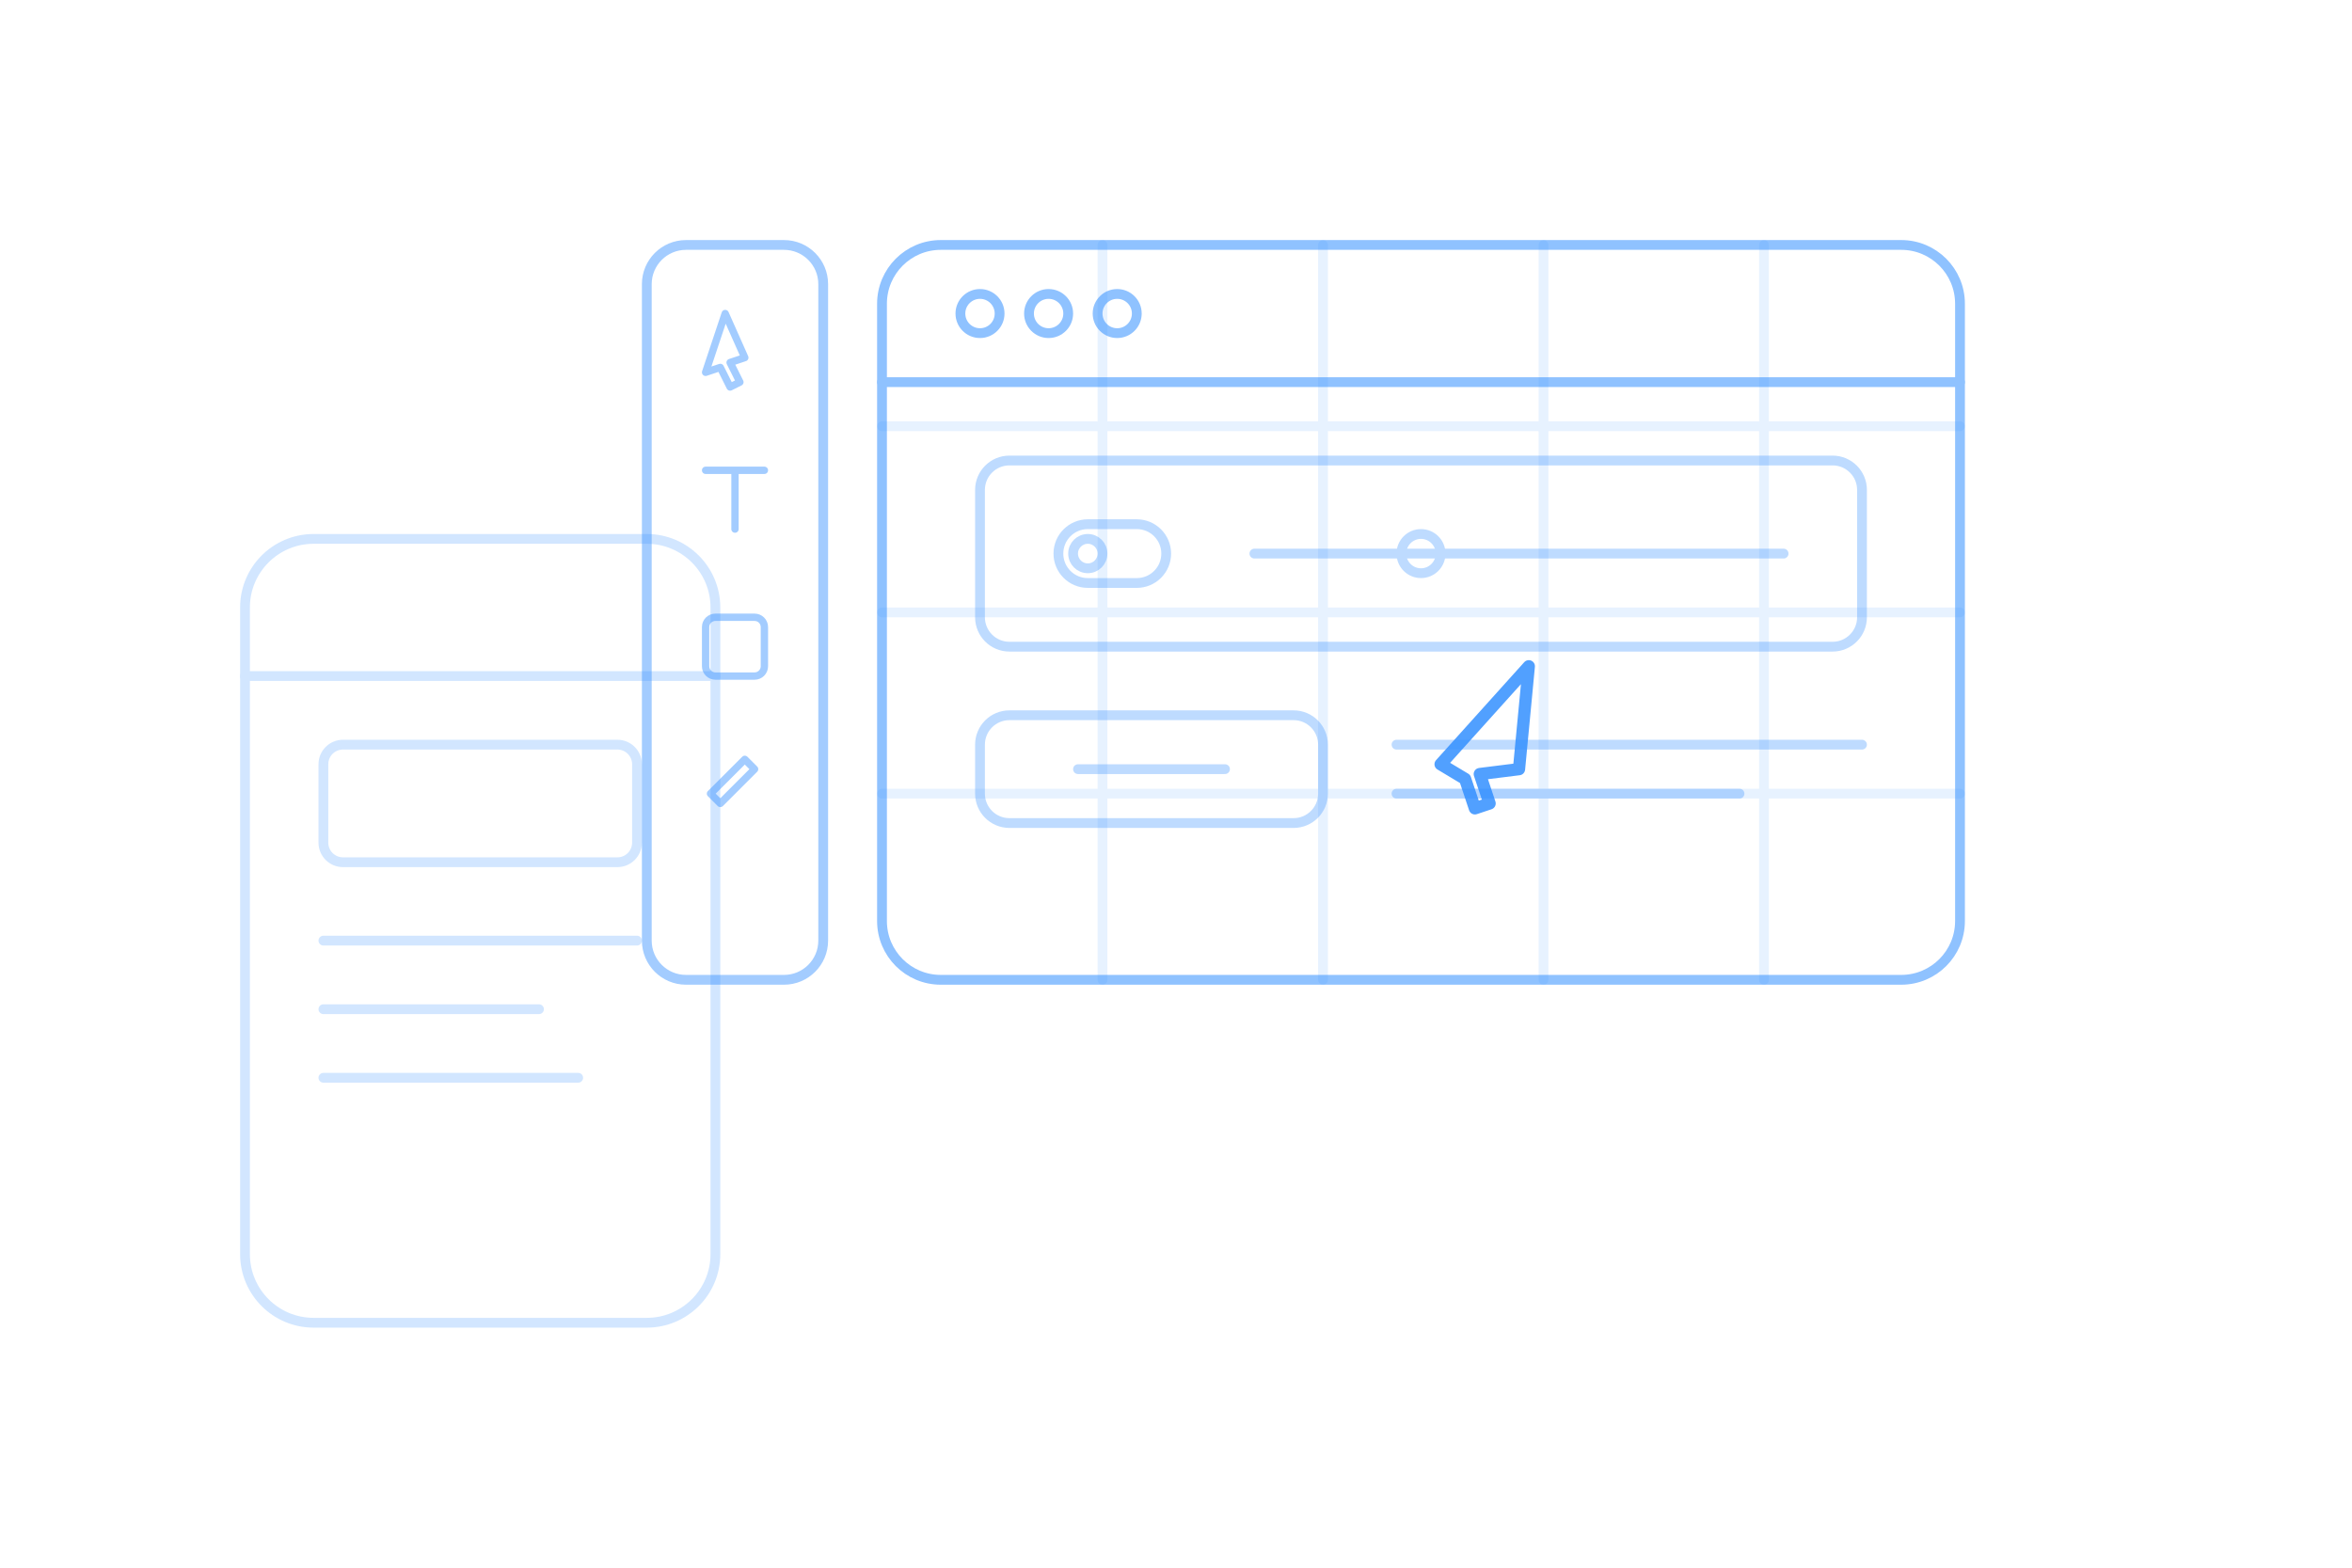
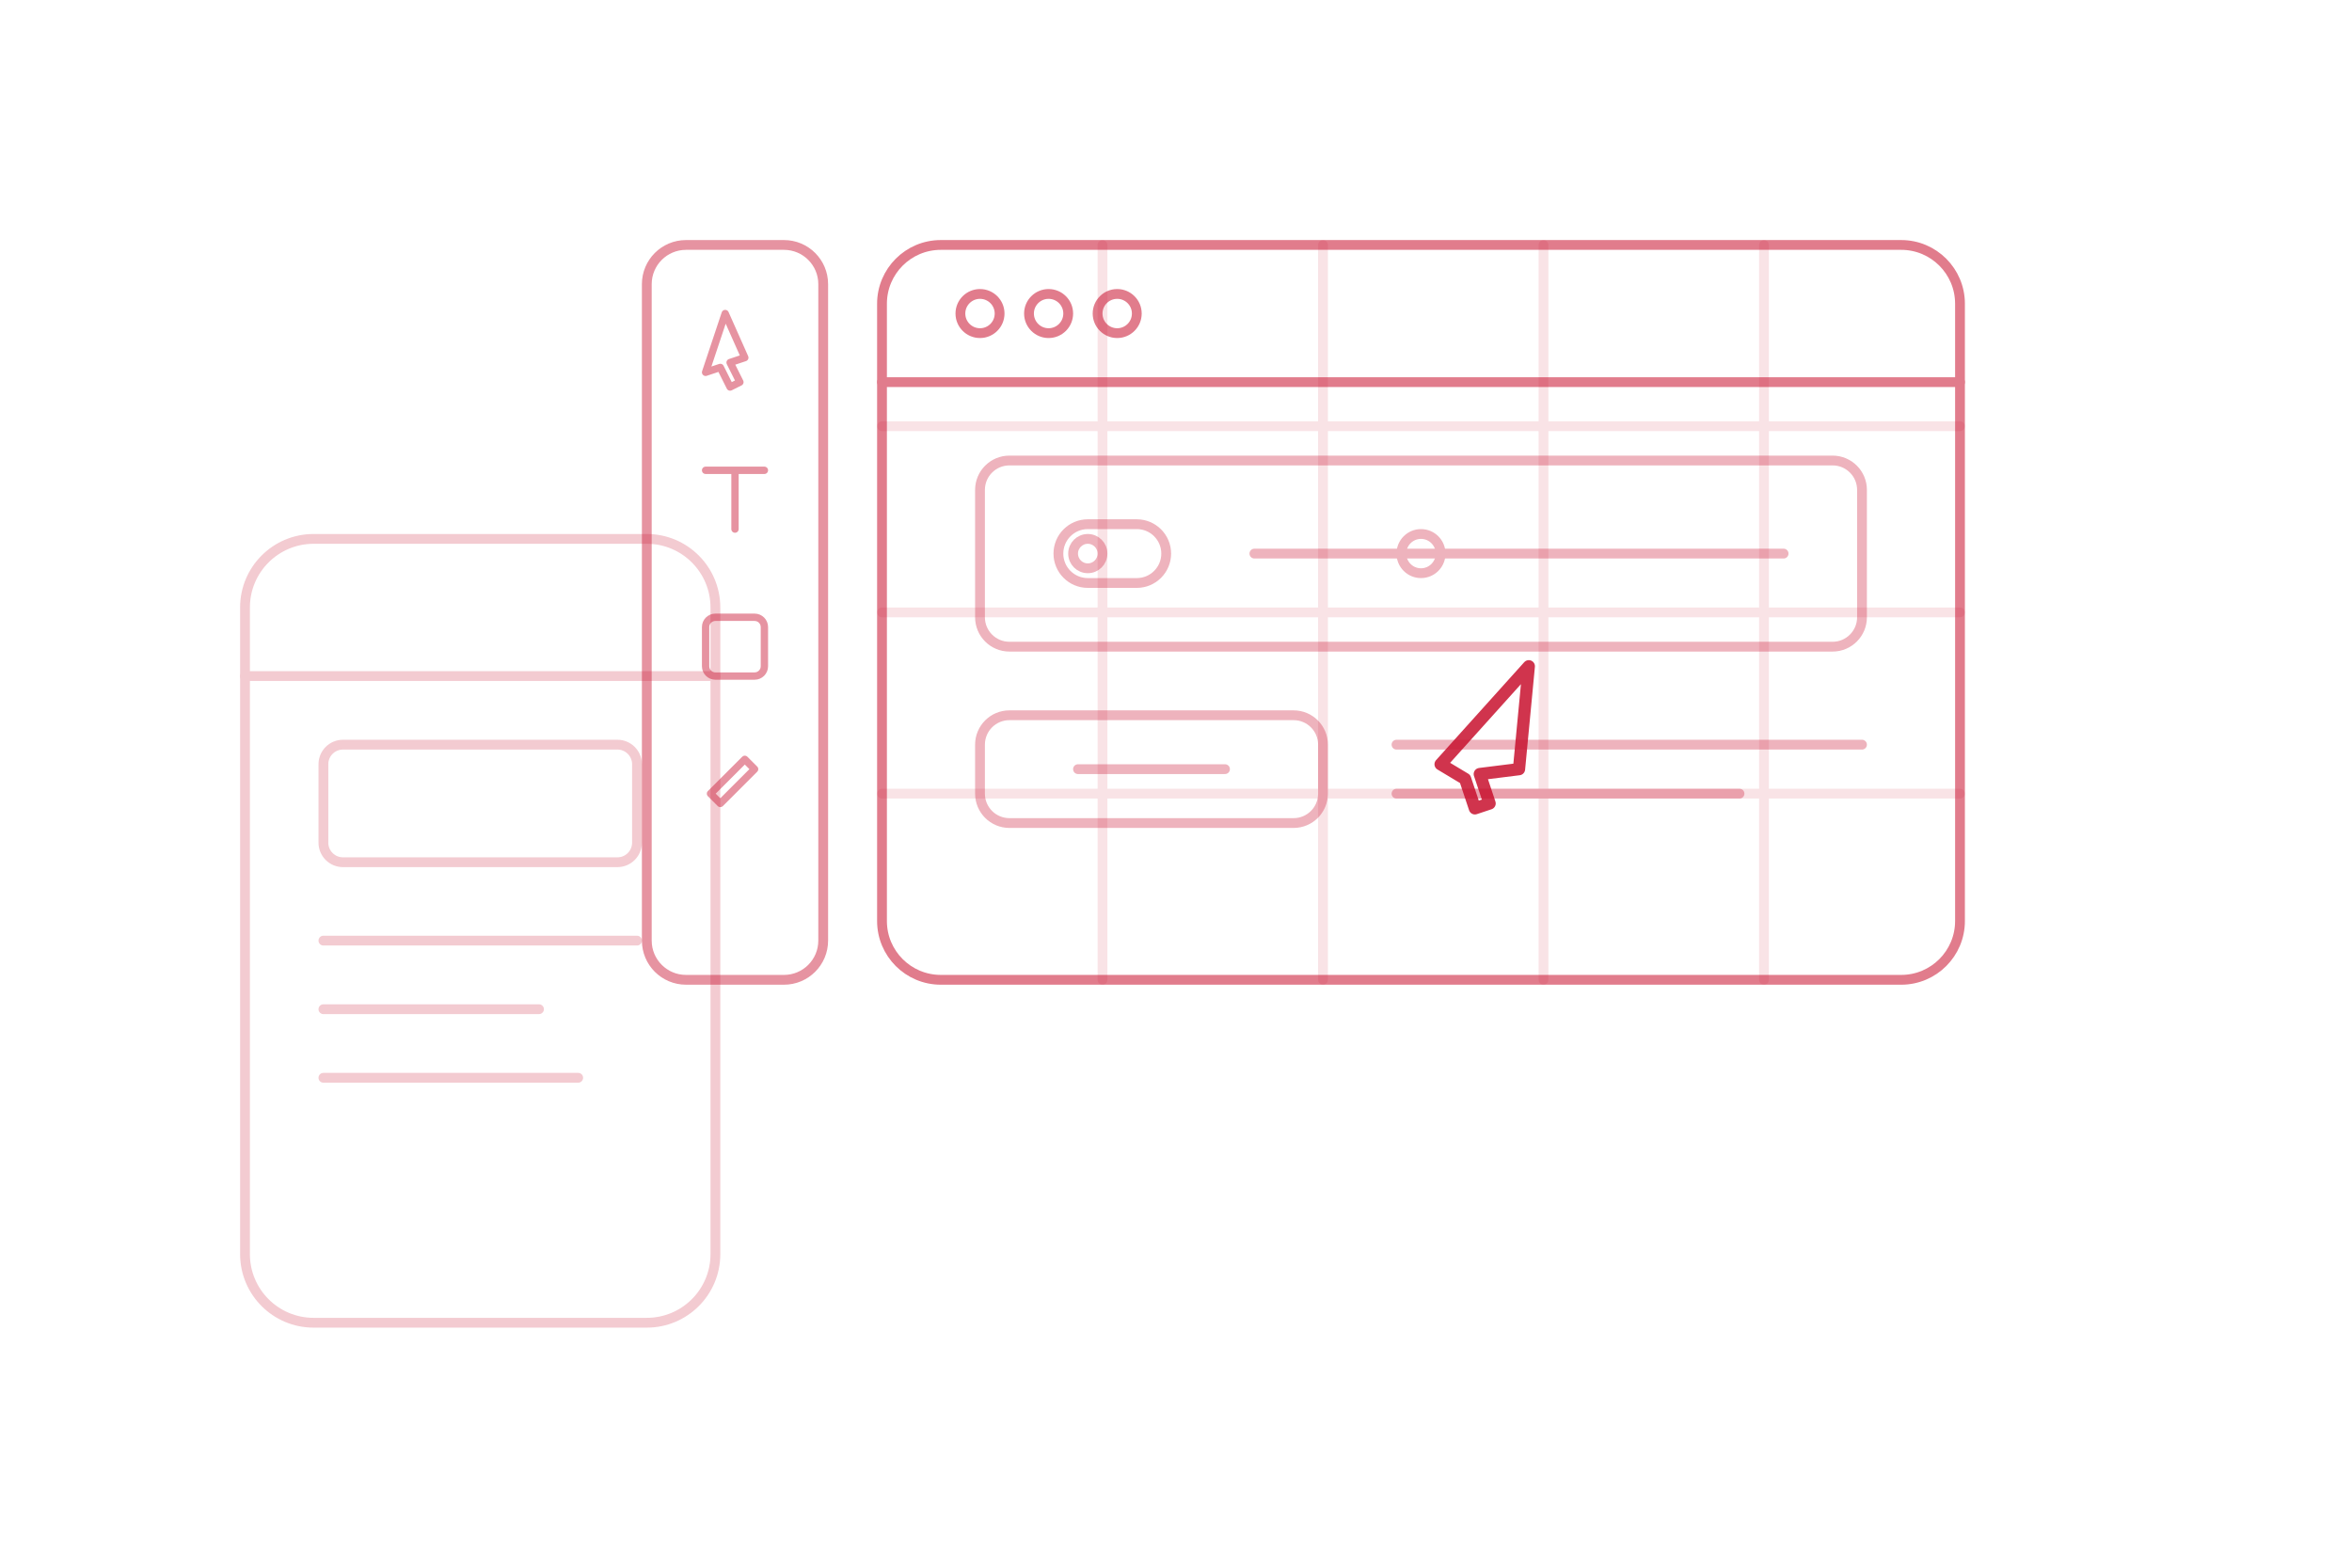
- <svg xmlns="http://www.w3.org/2000/svg" viewBox="0 0 480 320" fill="none" stroke="#338fff" stroke-width="2" stroke-linecap="round" stroke-linejoin="round">
+ <svg xmlns="http://www.w3.org/2000/svg" viewBox="0 0 480 320" fill="none" stroke="#C8102E" stroke-width="2" stroke-linecap="round" stroke-linejoin="round">
  <g opacity="0.12">
    <path d="M225 50v150M270 50v150M315 50v150M360 50v150" />
    <path d="M180 87h220M180 125h220M180 162h220" />
  </g>
  <g opacity="0.55">
    <rect x="180" y="50" width="220" height="150" rx="12" />
    <path d="M180 78h220" />
    <circle cx="200" cy="64" r="4" />
    <circle cx="214" cy="64" r="4" />
    <circle cx="228" cy="64" r="4" />
  </g>
  <g opacity="0.45">
    <rect x="132" y="50" width="36" height="150" rx="8" />
    <path d="M148 64l-4 12 3-1 2 4 2-1-2-4 3-1z" stroke-width="1.5" />
    <path d="M144 96h12M150 96v12" stroke-width="1.5" />
    <rect x="144" y="126" width="12" height="12" rx="2" stroke-width="1.5" />
    <path d="M145 162l7-7 2 2-7 7z" stroke-width="1.5" />
  </g>
  <g opacity="0.32">
    <rect x="200" y="94" width="180" height="38" rx="6" />
    <rect x="216" y="107" width="22" height="12" rx="6" />
    <circle cx="222" cy="113" r="3" />
    <path d="M256 113h108" />
    <circle cx="290" cy="113" r="4" />
    <rect x="200" y="146" width="70" height="22" rx="6" />
    <path d="M220 157h30" />
    <path d="M285 152h95M285 162h70" />
  </g>
  <g opacity="0.22">
    <rect x="50" y="110" width="96" height="160" rx="14" />
    <path d="M50 138h96" />
    <rect x="66" y="152" width="64" height="24" rx="4" />
    <path d="M66 192h64M66 206h44M66 220h52" />
  </g>
  <g opacity="0.85" stroke-width="2.5">
    <path d="M312 136l-18 20 5 3 2 6 3-1-2-6 8-1z" />
  </g>
</svg>
